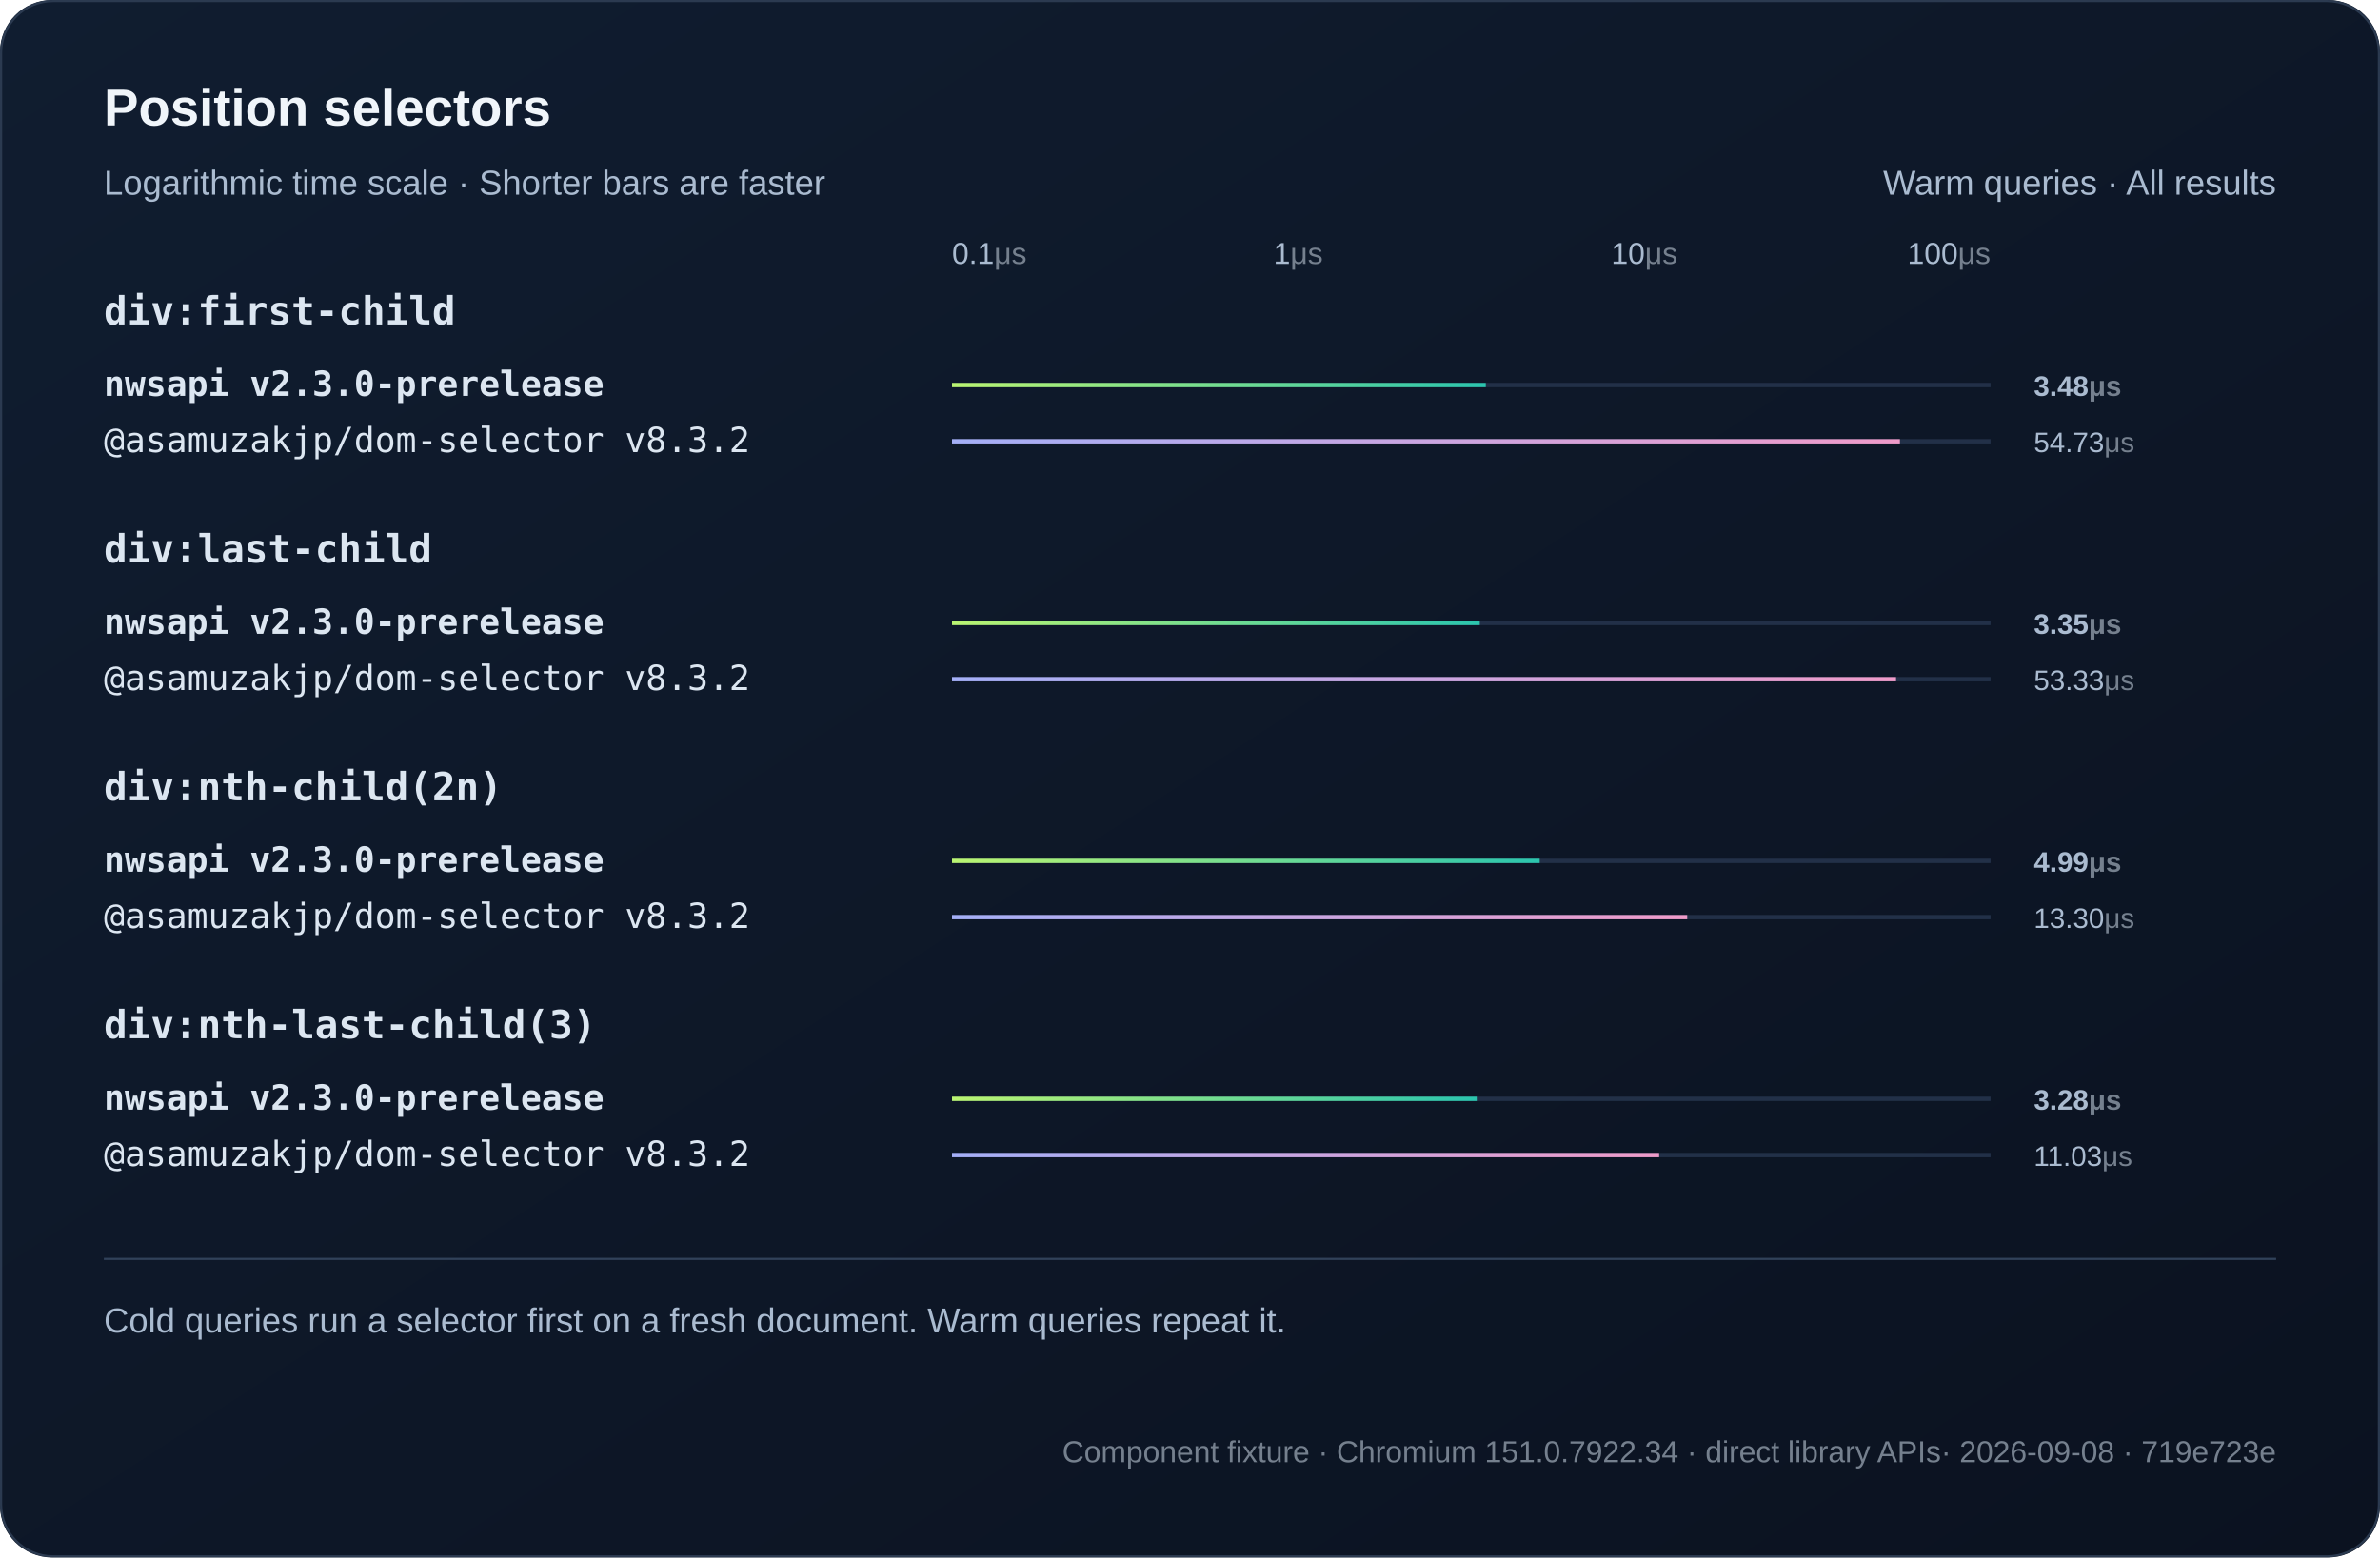
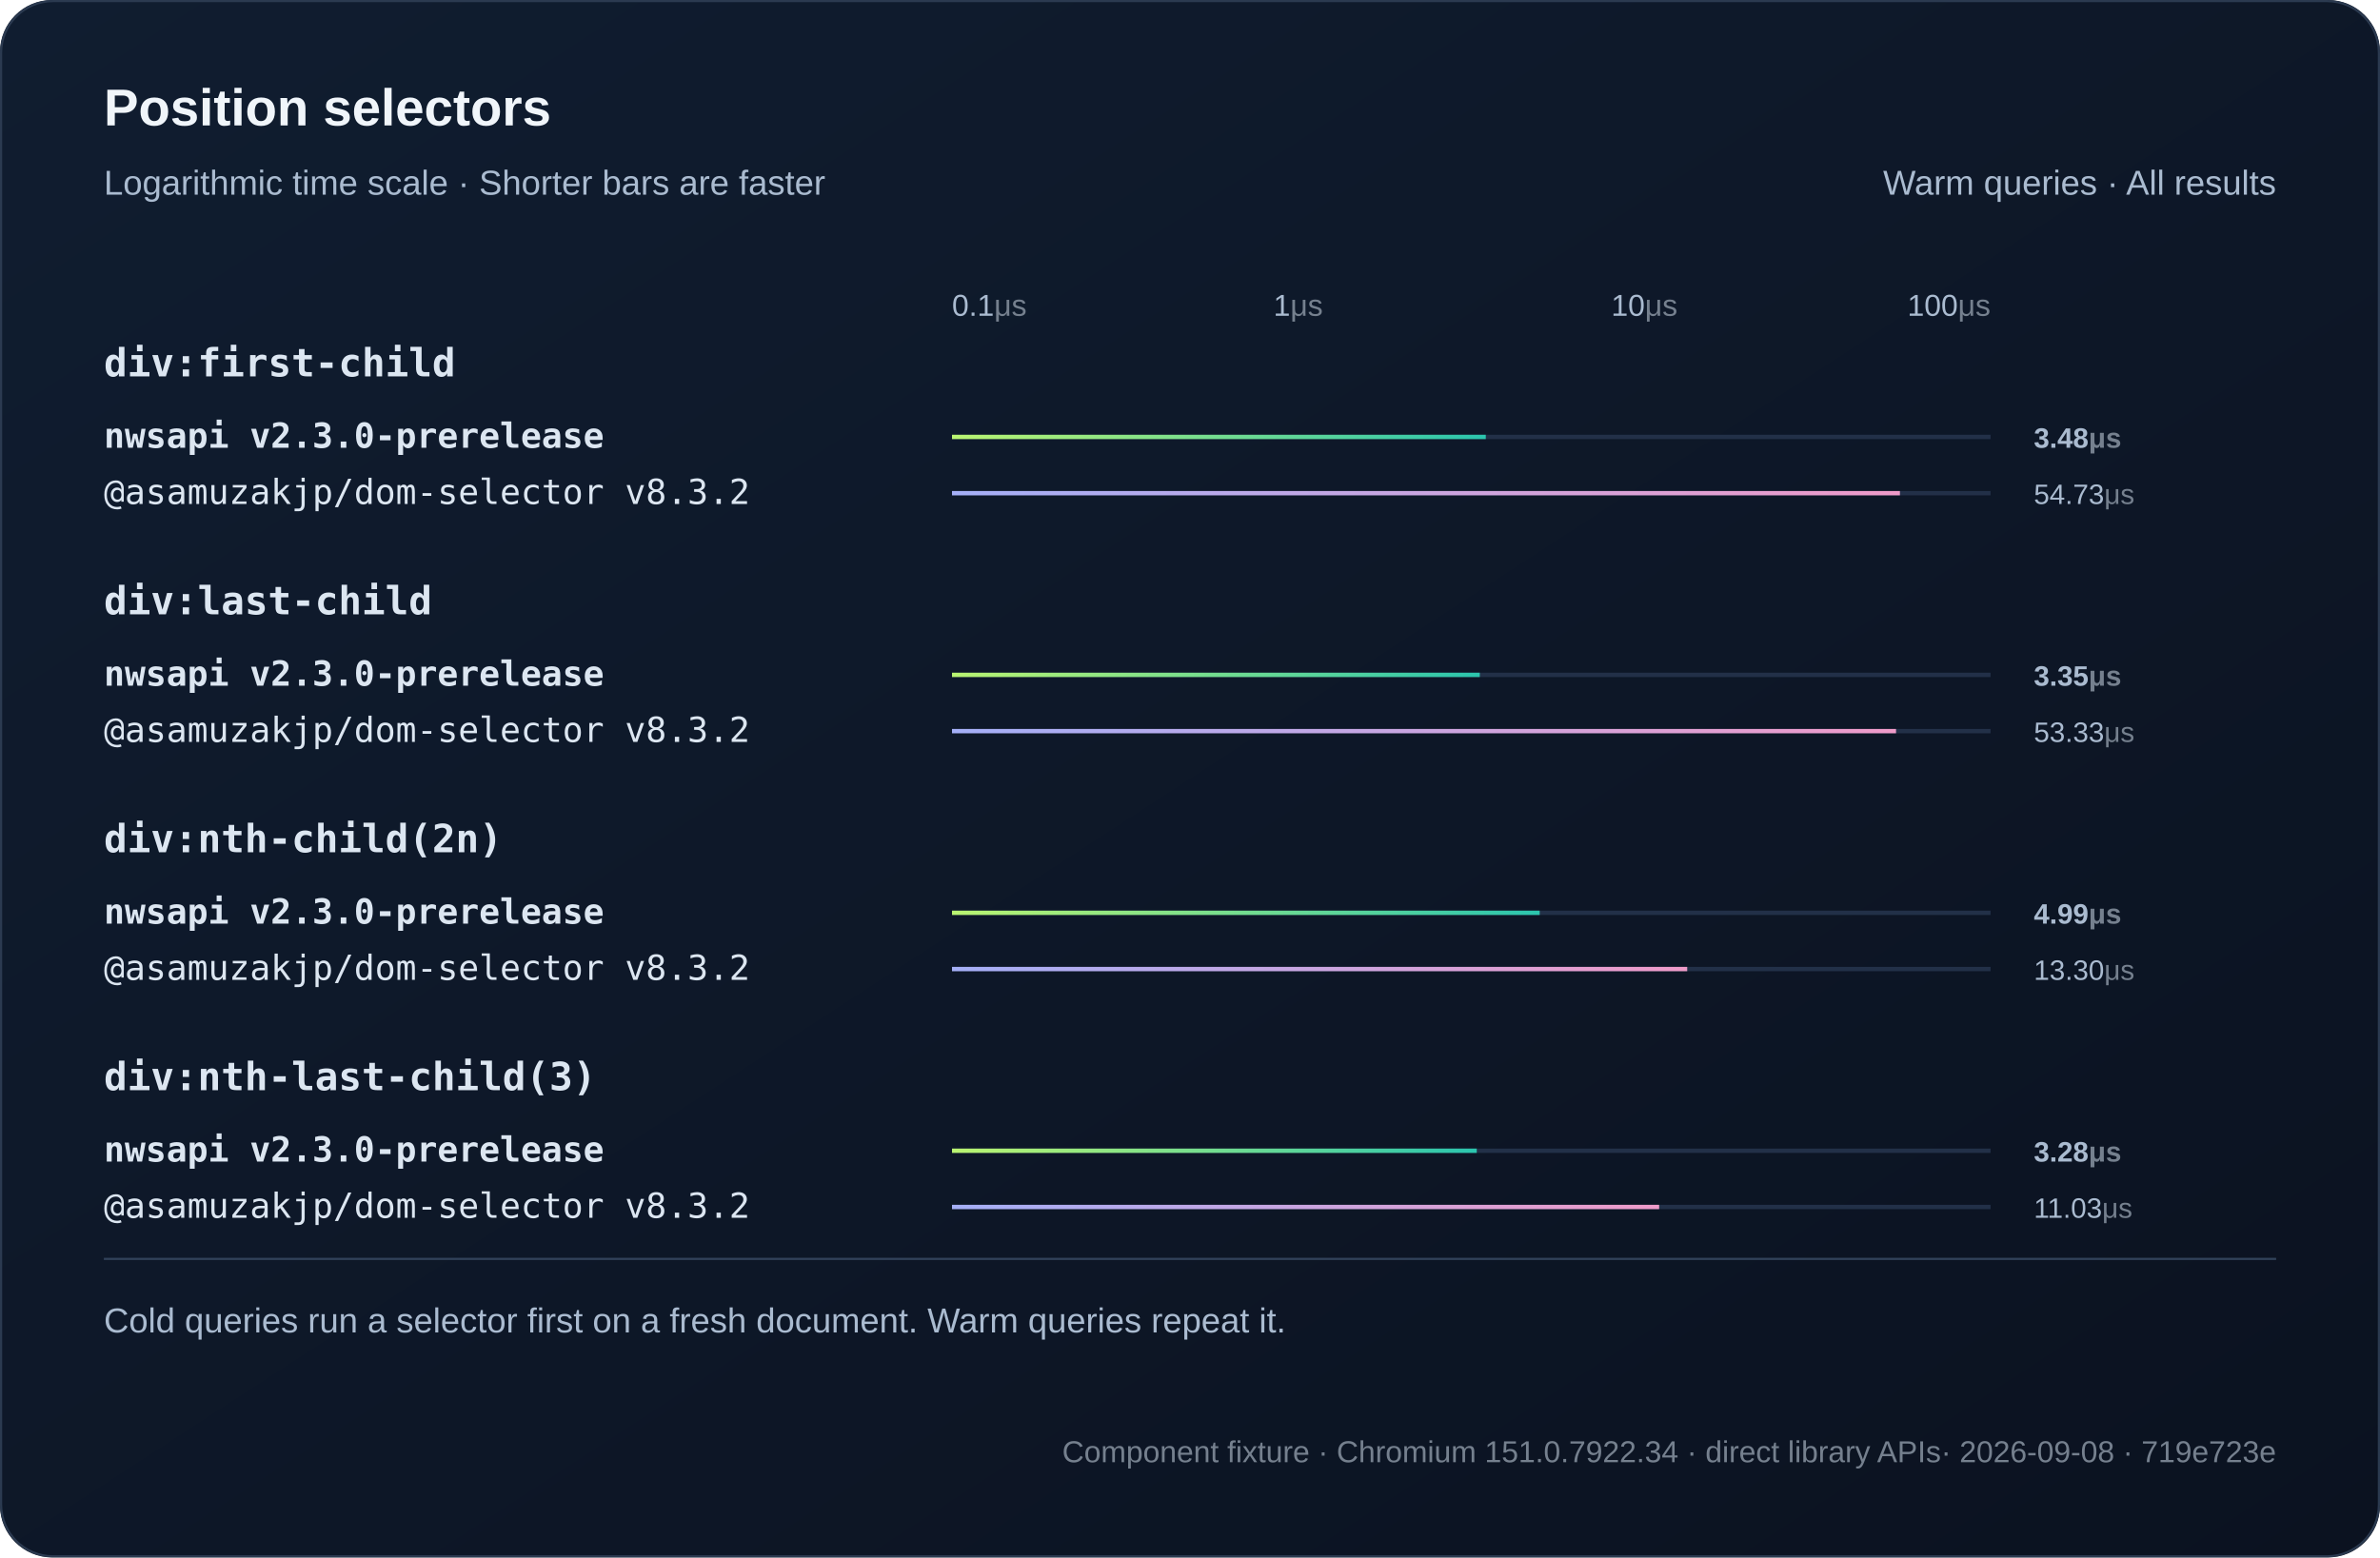
<svg xmlns="http://www.w3.org/2000/svg" width="1100" height="720" viewBox="0 0 1100 720" role="img">
  <defs>
    <linearGradient id="bg" x2="1" y2="1">
      <stop stop-color="#101d30" />
      <stop offset="1" stop-color="#0b1220" />
    </linearGradient>
    <linearGradient id="series0">
      <stop stop-color="#baf471" />
      <stop offset="1" stop-color="#2bc5ae" />
    </linearGradient>
    <linearGradient id="series1">
      <stop stop-color="#a4aff7" />
      <stop offset="1" stop-color="#ef9bc9" />
    </linearGradient>
  </defs>
  <style>text{font-family:Arial,Helvetica,sans-serif;fill:#f0f5fa}
.muted{fill:#aabbd0;font:16px Arial,Helvetica,sans-serif}
.code{font:18px Consolas,Menlo,monospace;fill:#dce6f1}
.note .code{font:16px Consolas,Menlo,monospace}
.metadata,.metadata .code{fill:#75808e;font-size:14px}
.chart-title{font-size:24px;font-weight:700}
.unit{fill:#75808e}
.package{font-family:Consolas,Menlo,monospace}
.comparison{font-size:14px;font-variant-numeric:tabular-nums}
.tick{fill:#aabbd0;font-size:12px}
.time{fill:#aabbd0;font-size:13px;font-variant-numeric:tabular-nums}
.engine{font-size:16px}.selector{font-weight:600}.tick{font-size:14px}.bar{transform-box:fill-box;transform-origin:left center;animation:fill 800ms ease-out both}@keyframes fill{from{transform:scaleX(0)}to{transform:scaleX(1)}}@media(prefers-reduced-motion:reduce){.bar{animation:none}}</style>
  <rect width="1100" height="720" rx="24" fill="url(#bg)" />
  <rect x=".5" y=".5" width="1099" height="719" rx="24" fill="none" stroke="#2b3a50" />
  <text x="48" y="58" class="chart-title">Position selectors</text>
  <text x="48" y="90" class="muted">Logarithmic time scale · Shorter bars are faster</text>
  <text x="1052" y="90" text-anchor="end" class="muted">Warm queries · All results</text>
-   <text x="440" y="122" text-anchor="start" class="tick">0.1<tspan class="unit">μs</tspan>
+   <text x="440" y="146" text-anchor="start" class="tick">0.1<tspan class="unit">μs</tspan>
  </text>
-   <text x="600" y="122" text-anchor="middle" class="tick">1<tspan class="unit">μs</tspan>
+   <text x="600" y="146" text-anchor="middle" class="tick">1<tspan class="unit">μs</tspan>
  </text>
-   <text x="760" y="122" text-anchor="middle" class="tick">10<tspan class="unit">μs</tspan>
+   <text x="760" y="146" text-anchor="middle" class="tick">10<tspan class="unit">μs</tspan>
  </text>
-   <text x="920" y="122" text-anchor="end" class="tick">100<tspan class="unit">μs</tspan>
+   <text x="920" y="146" text-anchor="end" class="tick">100<tspan class="unit">μs</tspan>
  </text>
-   <text x="48" y="150" class="code selector">div:first-child</text>
+   <text x="48" y="174" class="code selector">div:first-child</text>
  <g>
-     <text x="48" y="183" class="code engine" style="font-weight:700">nwsapi v2.3.0-prerelease</text>
-     <path d="M440 178h480" stroke="#223048" stroke-width="2" />
-     <rect class="bar" x="440" y="177" width="246.71" height="2" fill="url(#series0)" />
-     <text x="940" y="183" class="time" style="font-weight:700">3.48<tspan class="unit">μs</tspan>
+     <text x="48" y="207" class="code engine" style="font-weight:700">nwsapi v2.3.0-prerelease</text>
+     <path d="M440 202h480" stroke="#223048" stroke-width="2" />
+     <rect class="bar" x="440" y="201" width="246.71" height="2" fill="url(#series0)" />
+     <text x="940" y="207" class="time" style="font-weight:700">3.48<tspan class="unit">μs</tspan>
    </text>
  </g>
  <g>
-     <text x="48" y="209" class="code engine">@asamuzakjp/dom-selector v8.3.2</text>
-     <path d="M440 204h480" stroke="#223048" stroke-width="2" />
-     <rect class="bar" x="440" y="203" width="438.12" height="2" fill="url(#series1)" />
-     <text x="940" y="209" class="time">54.73<tspan class="unit">μs</tspan>
+     <text x="48" y="233" class="code engine">@asamuzakjp/dom-selector v8.3.2</text>
+     <path d="M440 228h480" stroke="#223048" stroke-width="2" />
+     <rect class="bar" x="440" y="227" width="438.12" height="2" fill="url(#series1)" />
+     <text x="940" y="233" class="time">54.73<tspan class="unit">μs</tspan>
    </text>
  </g>
-   <text x="48" y="260" class="code selector">div:last-child</text>
+   <text x="48" y="284" class="code selector">div:last-child</text>
  <g>
-     <text x="48" y="293" class="code engine" style="font-weight:700">nwsapi v2.3.0-prerelease</text>
-     <path d="M440 288h480" stroke="#223048" stroke-width="2" />
-     <rect class="bar" x="440" y="287" width="243.94" height="2" fill="url(#series0)" />
-     <text x="940" y="293" class="time" style="font-weight:700">3.35<tspan class="unit">μs</tspan>
+     <text x="48" y="317" class="code engine" style="font-weight:700">nwsapi v2.3.0-prerelease</text>
+     <path d="M440 312h480" stroke="#223048" stroke-width="2" />
+     <rect class="bar" x="440" y="311" width="243.94" height="2" fill="url(#series0)" />
+     <text x="940" y="317" class="time" style="font-weight:700">3.35<tspan class="unit">μs</tspan>
    </text>
  </g>
  <g>
-     <text x="48" y="319" class="code engine">@asamuzakjp/dom-selector v8.3.2</text>
-     <path d="M440 314h480" stroke="#223048" stroke-width="2" />
-     <rect class="bar" x="440" y="313" width="436.32" height="2" fill="url(#series1)" />
-     <text x="940" y="319" class="time">53.33<tspan class="unit">μs</tspan>
+     <text x="48" y="343" class="code engine">@asamuzakjp/dom-selector v8.3.2</text>
+     <path d="M440 338h480" stroke="#223048" stroke-width="2" />
+     <rect class="bar" x="440" y="337" width="436.32" height="2" fill="url(#series1)" />
+     <text x="940" y="343" class="time">53.33<tspan class="unit">μs</tspan>
    </text>
  </g>
-   <text x="48" y="370" class="code selector">div:nth-child(2n)</text>
+   <text x="48" y="394" class="code selector">div:nth-child(2n)</text>
  <g>
-     <text x="48" y="403" class="code engine" style="font-weight:700">nwsapi v2.3.0-prerelease</text>
-     <path d="M440 398h480" stroke="#223048" stroke-width="2" />
-     <rect class="bar" x="440" y="397" width="271.63" height="2" fill="url(#series0)" />
-     <text x="940" y="403" class="time" style="font-weight:700">4.99<tspan class="unit">μs</tspan>
+     <text x="48" y="427" class="code engine" style="font-weight:700">nwsapi v2.3.0-prerelease</text>
+     <path d="M440 422h480" stroke="#223048" stroke-width="2" />
+     <rect class="bar" x="440" y="421" width="271.63" height="2" fill="url(#series0)" />
+     <text x="940" y="427" class="time" style="font-weight:700">4.99<tspan class="unit">μs</tspan>
    </text>
  </g>
  <g>
-     <text x="48" y="429" class="code engine">@asamuzakjp/dom-selector v8.3.2</text>
-     <path d="M440 424h480" stroke="#223048" stroke-width="2" />
-     <rect class="bar" x="440" y="423" width="339.8" height="2" fill="url(#series1)" />
-     <text x="940" y="429" class="time">13.30<tspan class="unit">μs</tspan>
+     <text x="48" y="453" class="code engine">@asamuzakjp/dom-selector v8.3.2</text>
+     <path d="M440 448h480" stroke="#223048" stroke-width="2" />
+     <rect class="bar" x="440" y="447" width="339.8" height="2" fill="url(#series1)" />
+     <text x="940" y="453" class="time">13.30<tspan class="unit">μs</tspan>
    </text>
  </g>
-   <text x="48" y="480" class="code selector">div:nth-last-child(3)</text>
+   <text x="48" y="504" class="code selector">div:nth-last-child(3)</text>
  <g>
-     <text x="48" y="513" class="code engine" style="font-weight:700">nwsapi v2.3.0-prerelease</text>
-     <path d="M440 508h480" stroke="#223048" stroke-width="2" />
-     <rect class="bar" x="440" y="507" width="242.53" height="2" fill="url(#series0)" />
-     <text x="940" y="513" class="time" style="font-weight:700">3.28<tspan class="unit">μs</tspan>
+     <text x="48" y="537" class="code engine" style="font-weight:700">nwsapi v2.3.0-prerelease</text>
+     <path d="M440 532h480" stroke="#223048" stroke-width="2" />
+     <rect class="bar" x="440" y="531" width="242.53" height="2" fill="url(#series0)" />
+     <text x="940" y="537" class="time" style="font-weight:700">3.28<tspan class="unit">μs</tspan>
    </text>
  </g>
  <g>
-     <text x="48" y="539" class="code engine">@asamuzakjp/dom-selector v8.3.2</text>
-     <path d="M440 534h480" stroke="#223048" stroke-width="2" />
-     <rect class="bar" x="440" y="533" width="326.83" height="2" fill="url(#series1)" />
-     <text x="940" y="539" class="time">11.03<tspan class="unit">μs</tspan>
+     <text x="48" y="563" class="code engine">@asamuzakjp/dom-selector v8.3.2</text>
+     <path d="M440 558h480" stroke="#223048" stroke-width="2" />
+     <rect class="bar" x="440" y="557" width="326.83" height="2" fill="url(#series1)" />
+     <text x="940" y="563" class="time">11.03<tspan class="unit">μs</tspan>
    </text>
  </g>
  <path d="M48 582h1004" stroke="#304159" />
  <text x="48" y="616" class="muted">Cold queries run a selector first on a fresh document. Warm queries repeat it.</text>
  <text x="1052" y="676" text-anchor="end" class="muted note metadata">Component fixture · Chromium 151.0.7922.34 · direct library APIs<tspan fill="#75808e"> · 2026-09-08 · 719e723e</tspan>
  </text>
</svg>
